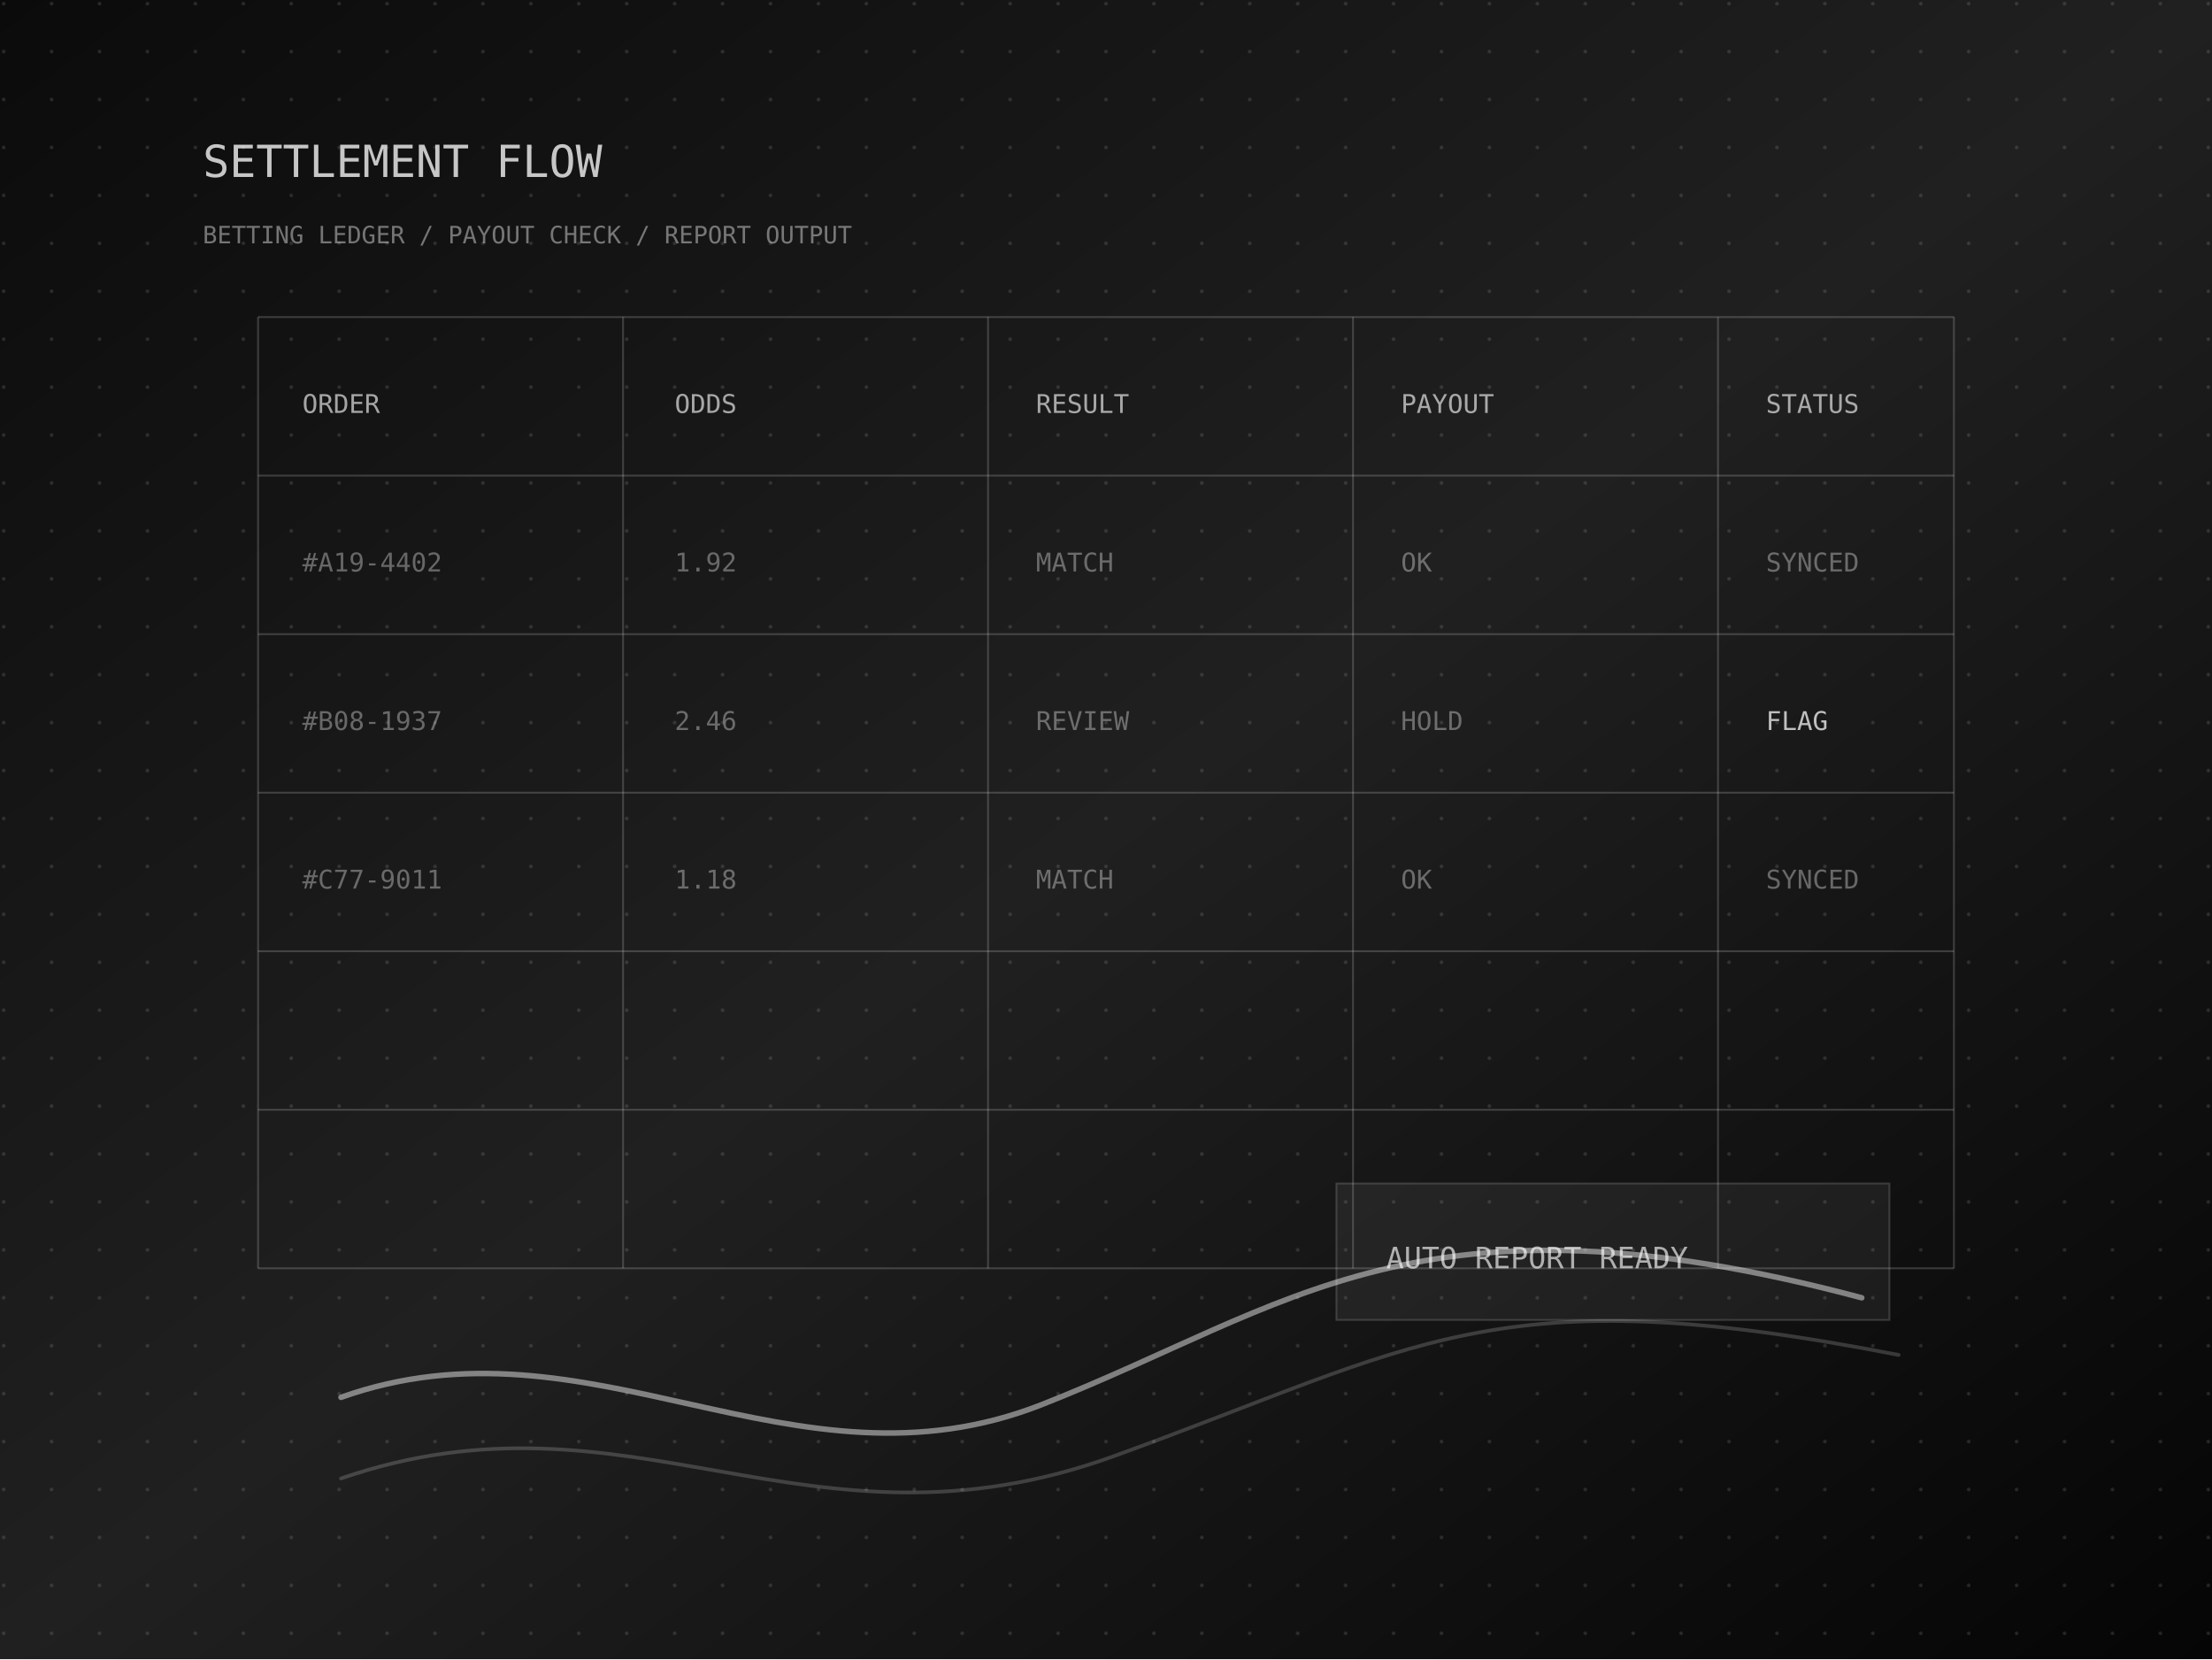
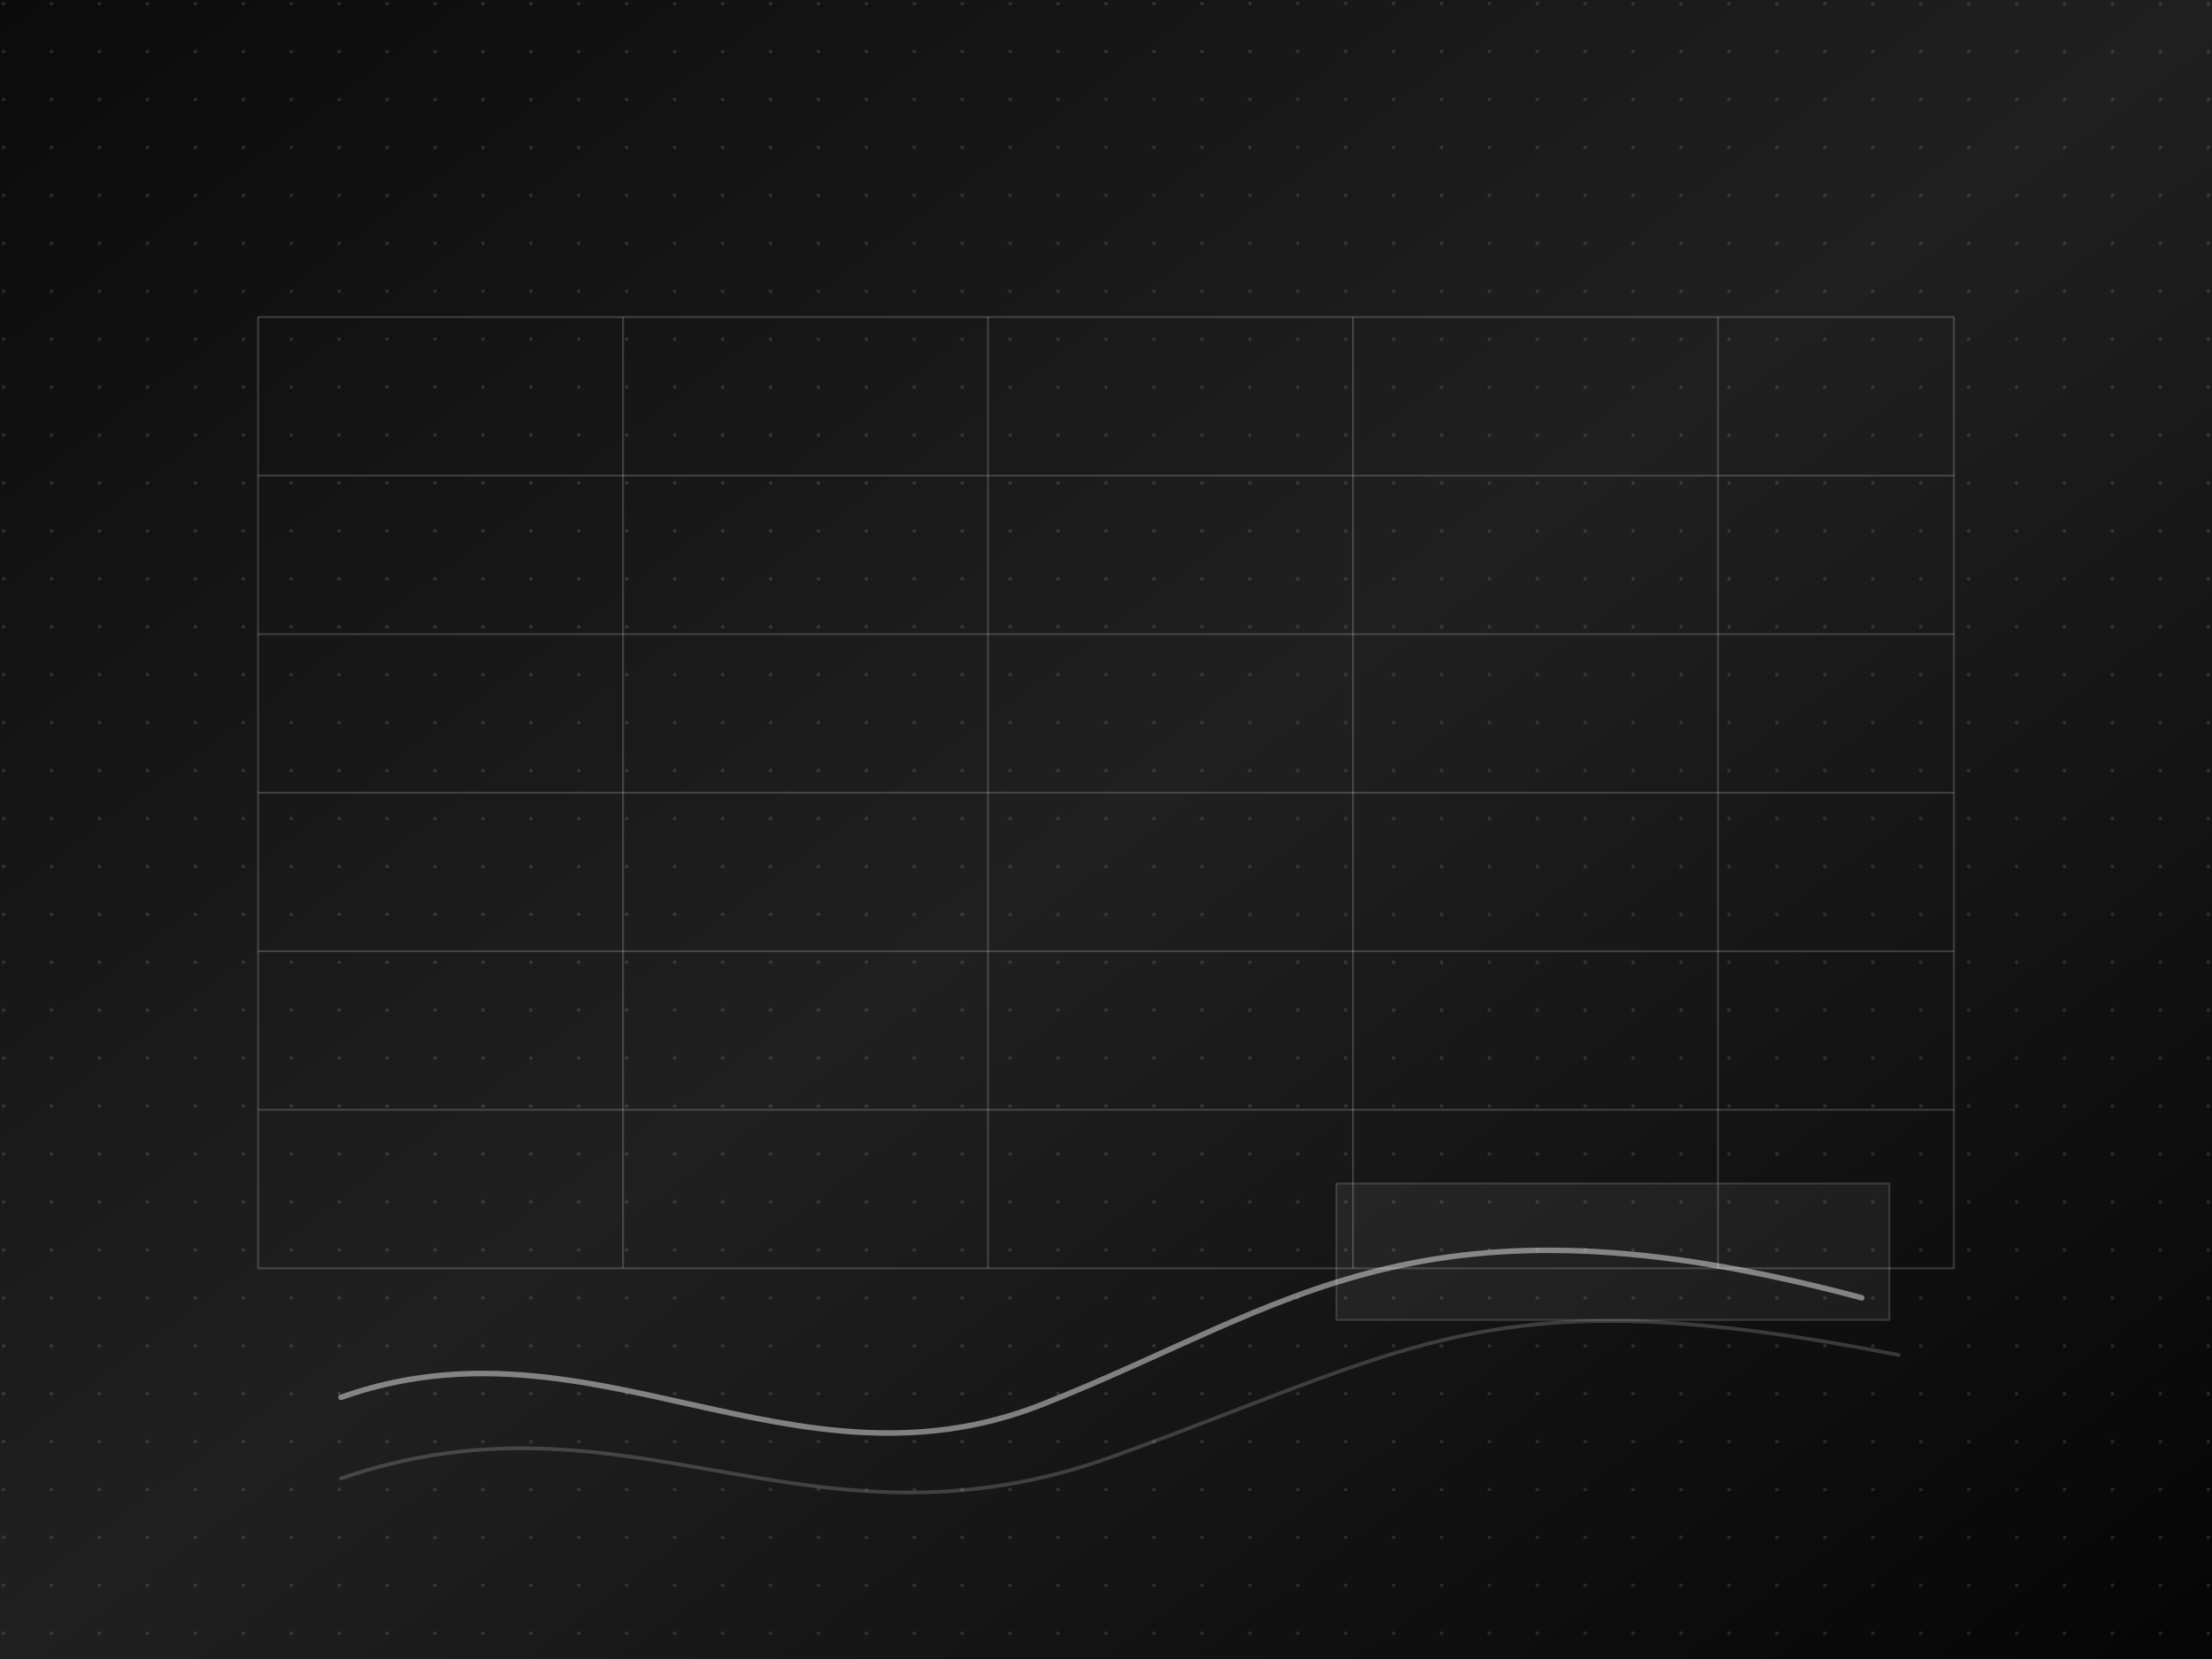
<svg xmlns="http://www.w3.org/2000/svg" width="1200" height="900" viewBox="0 0 1200 900">
  <defs>
    <linearGradient id="bg" x1="0" y1="0" x2="1" y2="1">
      <stop offset="0" stop-color="#0b0b0b" />
      <stop offset="0.5" stop-color="#202020" />
      <stop offset="1" stop-color="#050505" />
    </linearGradient>
    <pattern id="dots" width="26" height="26" patternUnits="userSpaceOnUse">
      <circle cx="2" cy="2" r="1" fill="#fff" opacity="0.12" />
    </pattern>
  </defs>
  <rect width="1200" height="900" fill="url(#bg)" />
  <rect width="1200" height="900" fill="url(#dots)" />
  <g fill="none" stroke="#fff" stroke-opacity="0.18">
    <path d="M140 172H1060M140 258H1060M140 344H1060M140 430H1060M140 516H1060M140 602H1060M140 688H1060" />
    <path d="M140 172V688M338 172V688M536 172V688M734 172V688M932 172V688M1060 172V688" />
  </g>
-   <g font-family="JetBrains Mono, Consolas, monospace" fill="#fff">
-     <text x="110" y="96" font-size="24" opacity="0.76">SETTLEMENT FLOW</text>
-     <text x="110" y="132" font-size="13" opacity="0.42">BETTING LEDGER / PAYOUT CHECK / REPORT OUTPUT</text>
-   </g>
-   <g font-family="JetBrains Mono, Consolas, monospace" fill="#fff" font-size="14">
-     <text x="164" y="224" opacity="0.62">ORDER</text>
-     <text x="366" y="224" opacity="0.62">ODDS</text>
-     <text x="562" y="224" opacity="0.62">RESULT</text>
-     <text x="760" y="224" opacity="0.62">PAYOUT</text>
-     <text x="958" y="224" opacity="0.62">STATUS</text>
-     <text x="164" y="310" opacity="0.35">#A19-4402</text>
-     <text x="366" y="310" opacity="0.35">1.92</text>
-     <text x="562" y="310" opacity="0.35">MATCH</text>
-     <text x="760" y="310" opacity="0.35">OK</text>
-     <text x="958" y="310" opacity="0.35">SYNCED</text>
-     <text x="164" y="396" opacity="0.35">#B08-1937</text>
-     <text x="366" y="396" opacity="0.35">2.46</text>
-     <text x="562" y="396" opacity="0.35">REVIEW</text>
-     <text x="760" y="396" opacity="0.35">HOLD</text>
-     <text x="958" y="396" opacity="0.72">FLAG</text>
-     <text x="164" y="482" opacity="0.35">#C77-9011</text>
-     <text x="366" y="482" opacity="0.35">1.18</text>
-     <text x="562" y="482" opacity="0.35">MATCH</text>
-     <text x="760" y="482" opacity="0.35">OK</text>
-     <text x="958" y="482" opacity="0.35">SYNCED</text>
-   </g>
  <g fill="none" stroke="#fff" stroke-linecap="round">
    <path d="M185 758C320 710 430 815 565 762S770 640 1010 704" stroke-opacity="0.45" stroke-width="3" />
    <path d="M185 802C342 748 438 850 604 790S810 692 1030 735" stroke-opacity="0.18" stroke-width="2" />
  </g>
  <rect x="725" y="642" width="300" height="74" fill="#fff" fill-opacity="0.06" stroke="#fff" stroke-opacity="0.16" />
-   <text x="752" y="688" font-family="JetBrains Mono, Consolas, monospace" font-size="16" fill="#fff" opacity="0.64">AUTO REPORT READY</text>
</svg>
